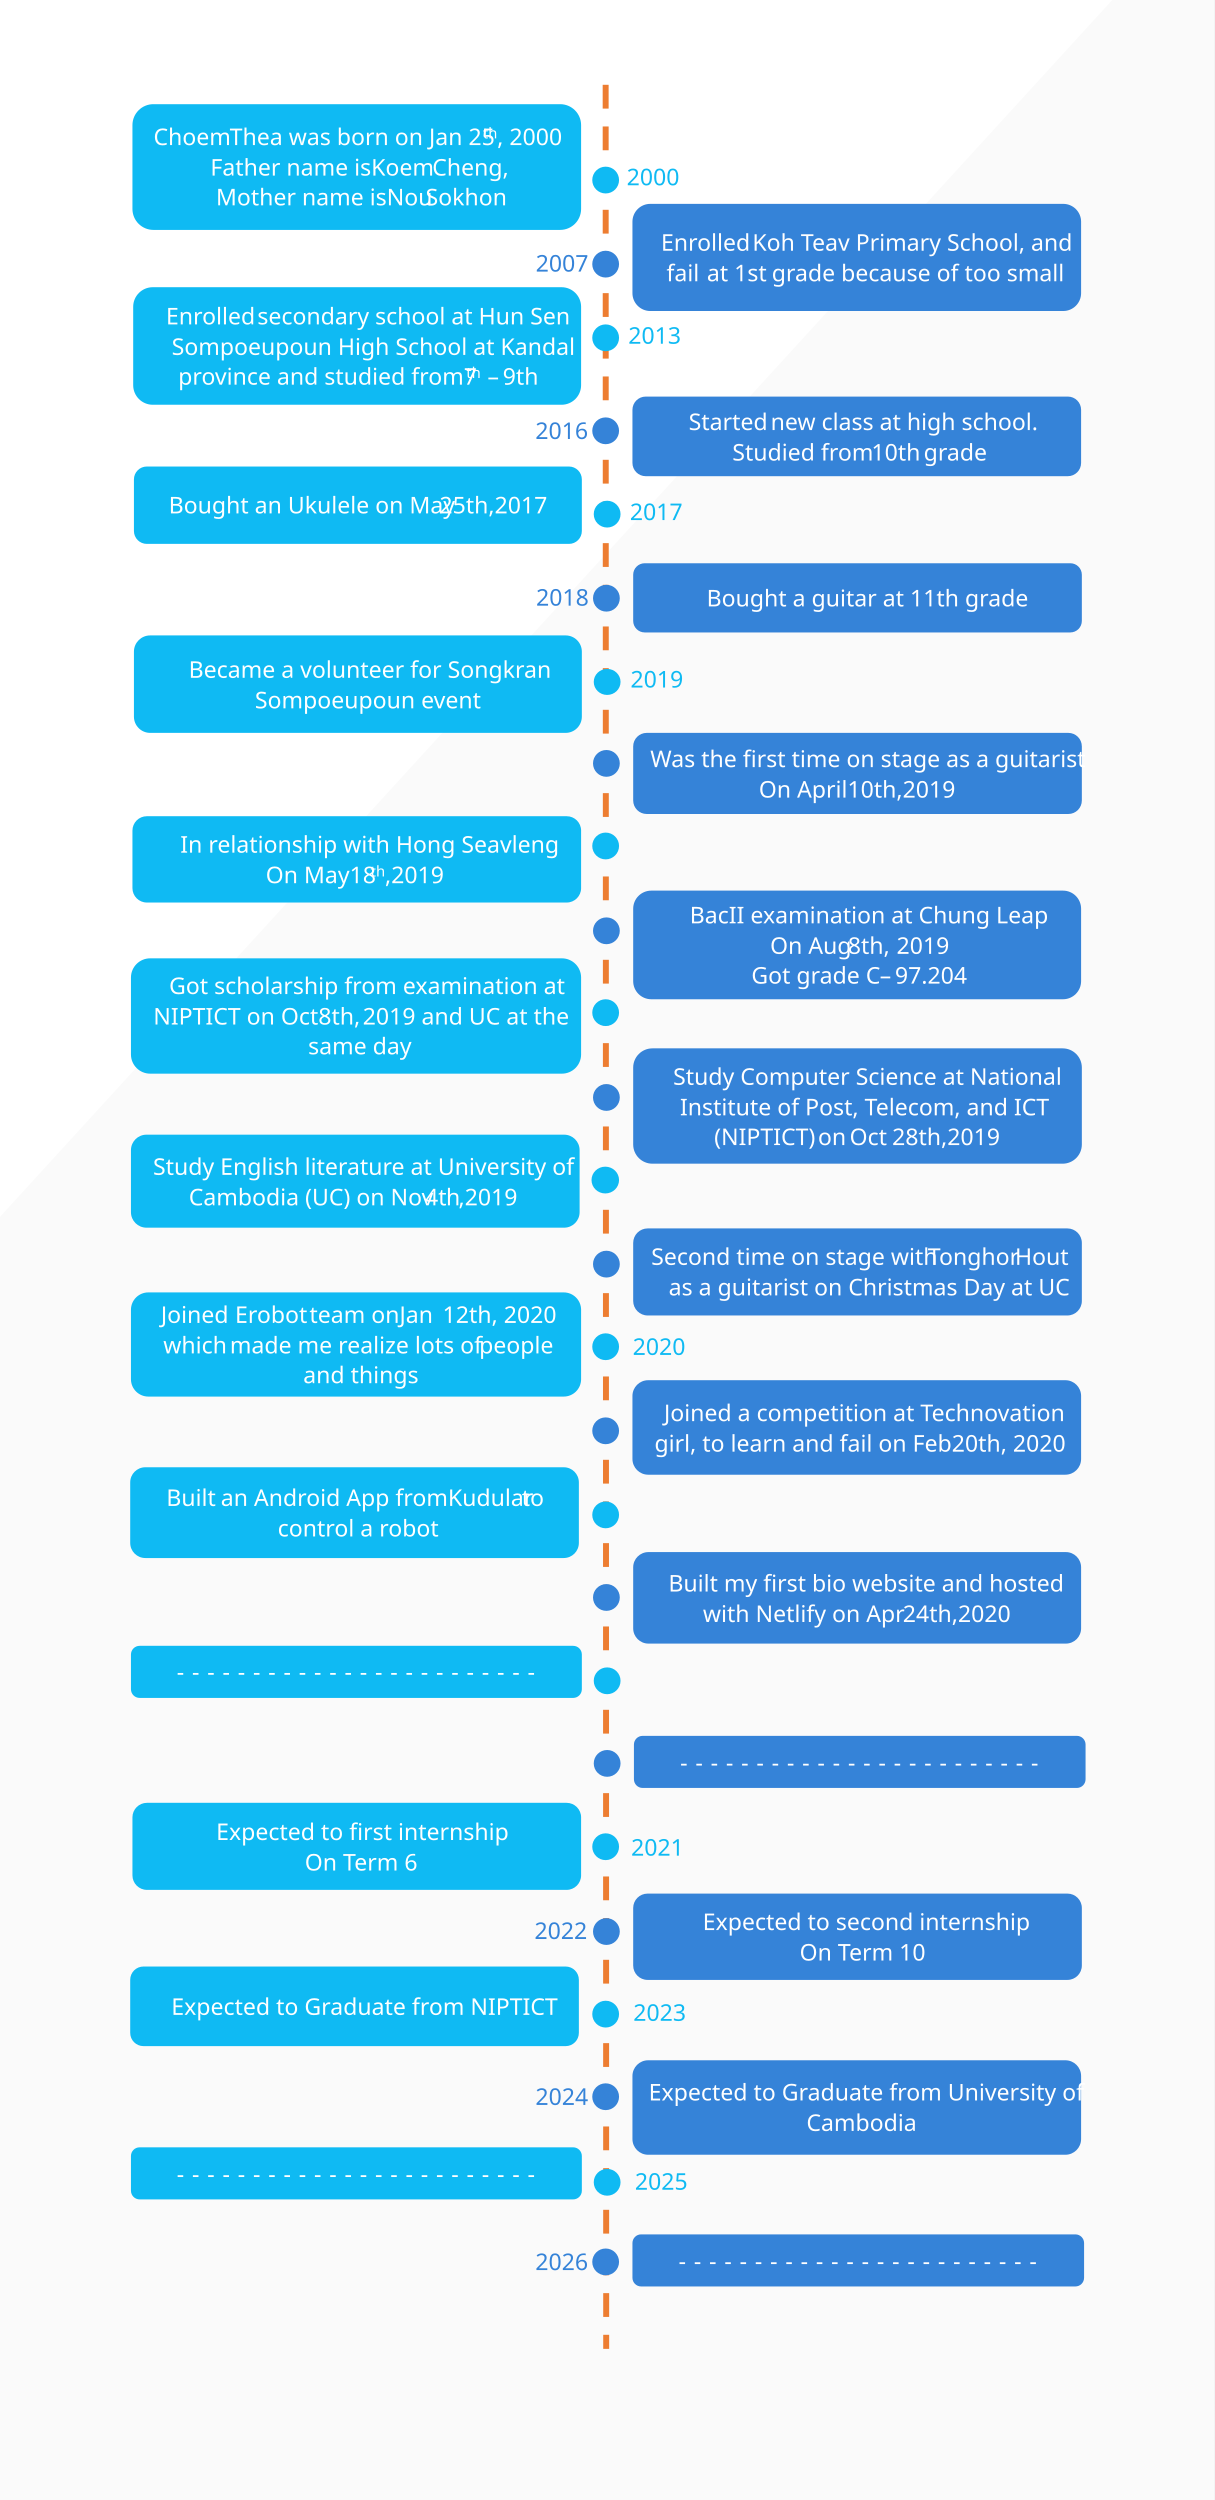
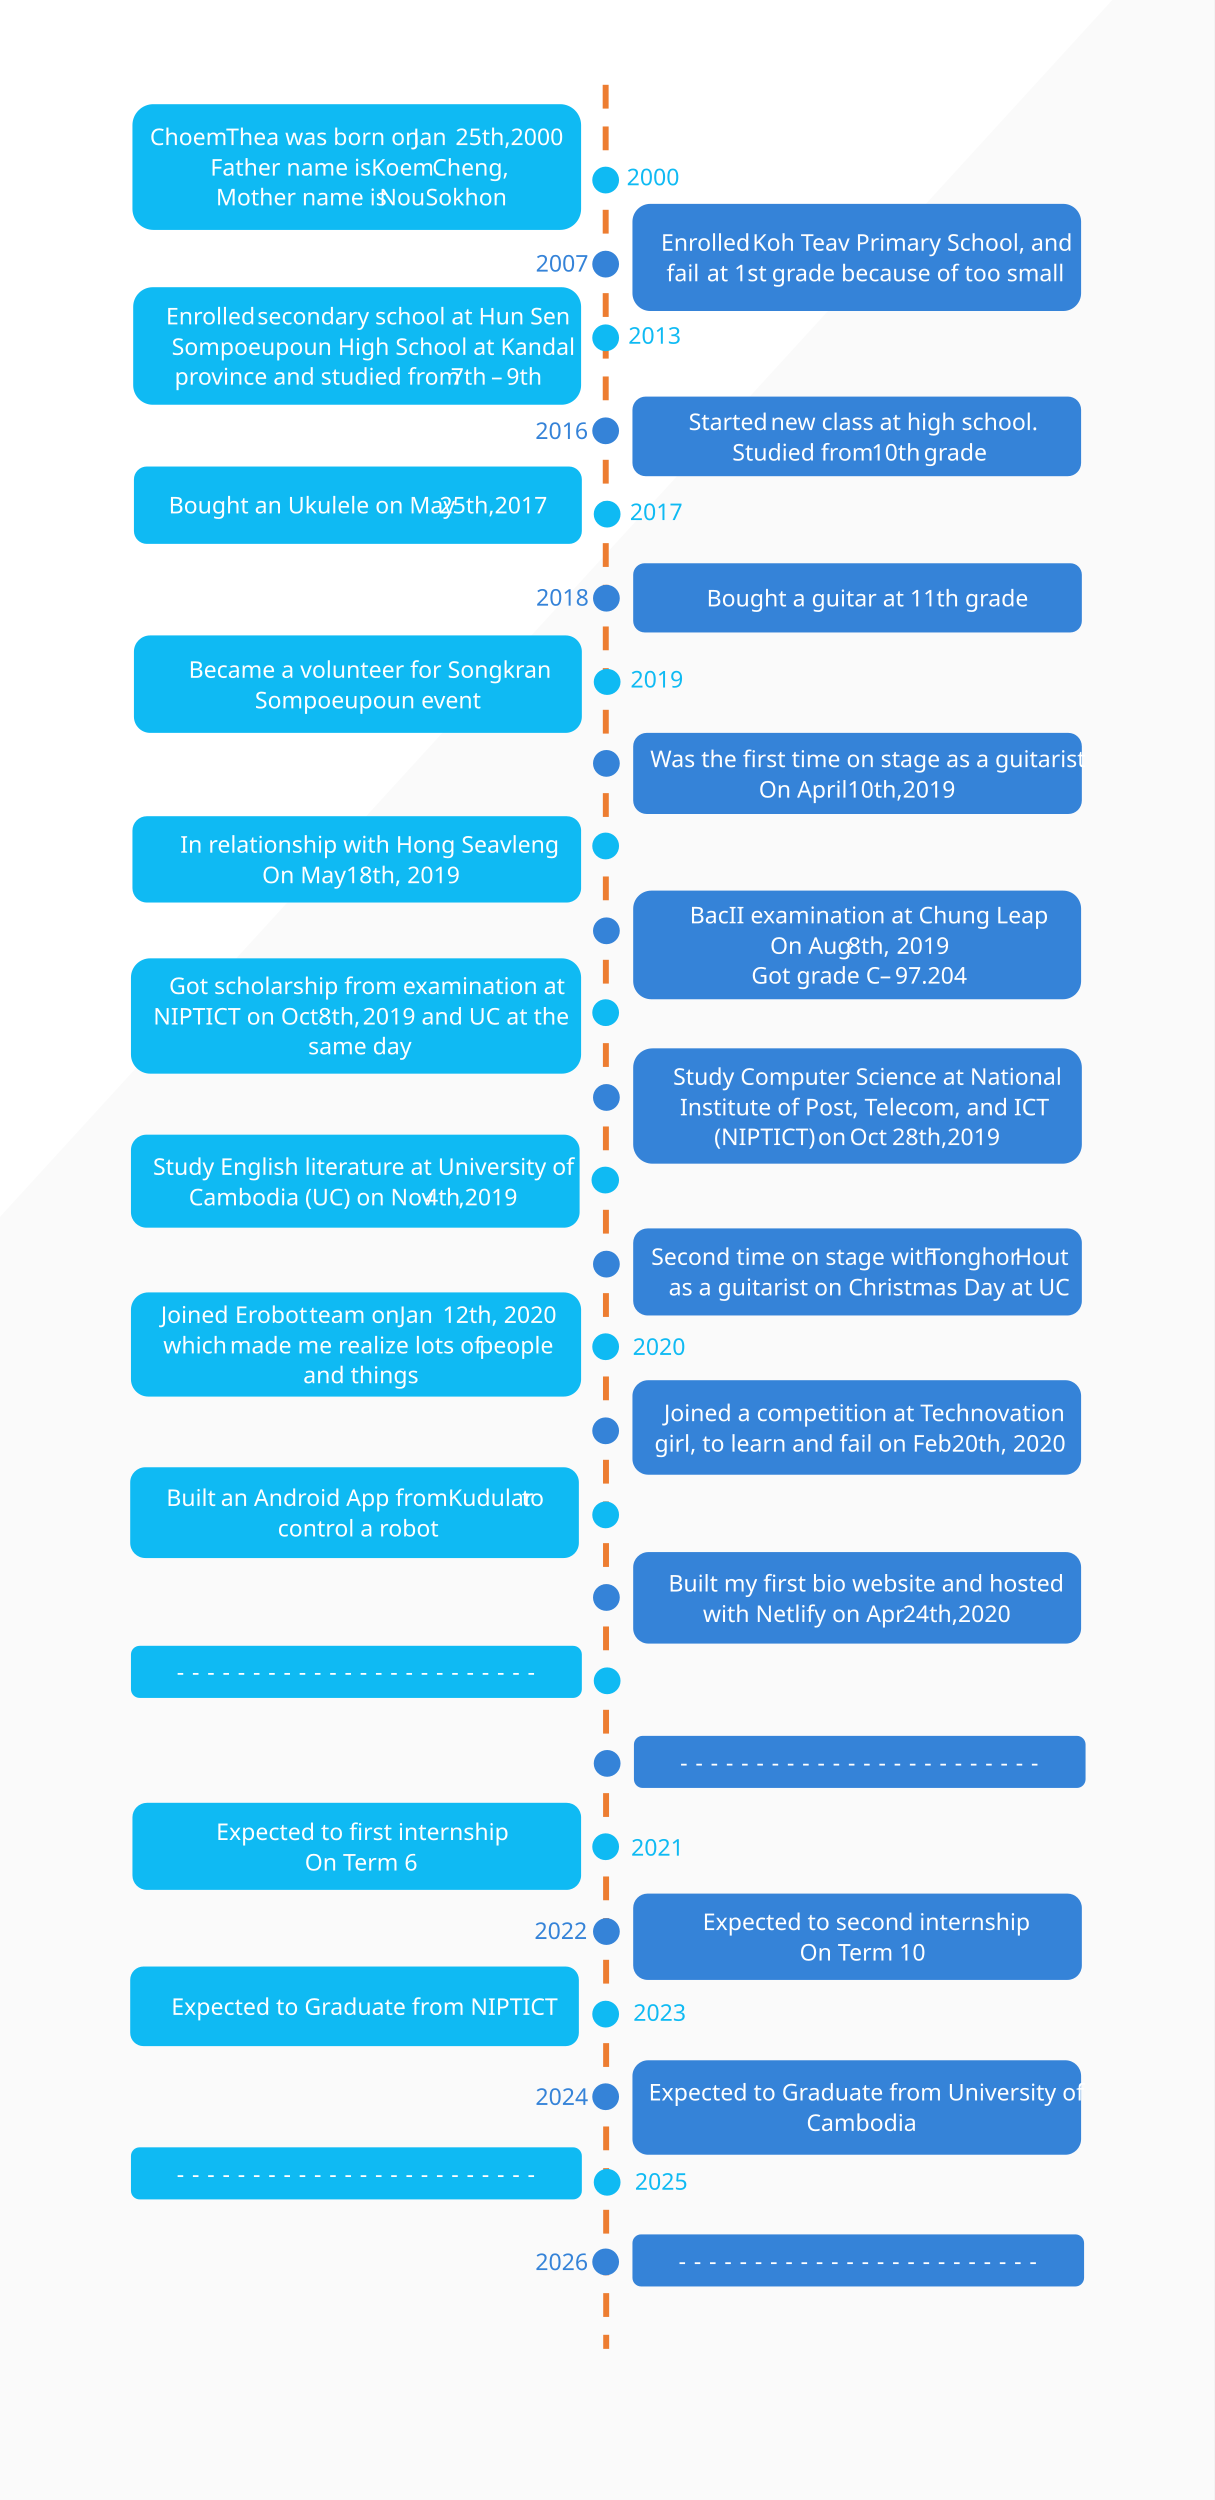
<svg xmlns="http://www.w3.org/2000/svg" width="1632" height="3360" overflow="hidden">
  <defs>
    <clipPath id="clip0">
      <path d="M0 0 1632 0 1632 3360 0 3360Z" fill-rule="evenodd" clip-rule="evenodd" />
    </clipPath>
  </defs>
  <g clip-path="url(#clip0)">
    <rect x="0" y="0" width="1632" height="3360" fill="#FFFFFF" />
    <path d="M3663.1 1309.34 932.311 4296.92-901.024 2621.16 1829.77-366.415Z" fill="#000000" fill-rule="evenodd" fill-opacity="0.02" />
    <path d="M814 114 814.715 3156.88" stroke="#ED7D31" stroke-width="8" stroke-miterlimit="8" stroke-dasharray="32 24" fill="none" fill-rule="evenodd" />
    <path d="M796 242C796 232.059 804.059 224 814 224 823.941 224 832 232.059 832 242 832 251.941 823.941 260 814 260 804.059 260 796 251.941 796 242Z" fill="#0FBAF3" fill-rule="evenodd" />
    <text fill="#0FBAF3" font-family="Trebuchet MS,Trebuchet MS_MSFontService,sans-serif" font-weight="400" font-size="31" transform="translate(842.242 249)">2000</text>
    <path d="M178 168.167C178 152.611 190.611 140 206.167 140L752.833 140C768.389 140 781 152.611 781 168.167L781 280.833C781 296.389 768.389 309 752.833 309L206.167 309C190.611 309 178 296.389 178 280.833Z" fill="#0FBAF3" fill-rule="evenodd" />
-     <text fill="#FFFFFF" font-family="Trebuchet MS,Trebuchet MS_MSFontService,sans-serif" font-weight="400" font-size="31" transform="translate(206.287 195)">Choem<tspan x="102.447" y="0">Thea was born on Jan 25</tspan>
-       <tspan font-size="20" x="442.613" y="-9">th</tspan>
-       <tspan x="461.947" y="0">, 2000</tspan>
-       <tspan x="76.453" y="41">Father name is </tspan>Koem<tspan x="374.66" y="41">Cheng,</tspan>
-       <tspan x="83.973" y="81">Mother name is </tspan>Nou<tspan x="365.64" y="81">Sokhon</tspan>
+     <text fill="#FFFFFF" font-family="Trebuchet MS,Trebuchet MS_MSFontService,sans-serif" font-weight="400" font-size="31" transform="translate(201.453 195)">Choem<tspan x="102.447" y="0">Thea was born on </tspan>
+       <tspan x="353.78" y="0">Jan </tspan>
+       <tspan x="410.613" y="0">25th, </tspan>2000<tspan x="81.287" y="41">Father name is </tspan>Koem<tspan x="379.493" y="41">Cheng,</tspan>
+       <tspan x="88.807" y="81">Mother name is </tspan>
+       <tspan x="308.473" y="81">Nou</tspan>
+       <tspan x="370.473" y="81">Sokhon</tspan>
    </text>
    <path d="M796 355C796 345.059 804.059 337 814 337 823.941 337 832 345.059 832 355 832 364.941 823.941 373 814 373 804.059 373 796 364.941 796 355Z" fill="#3583D8" fill-rule="evenodd" />
    <text fill="#3583D8" font-family="Trebuchet MS,Trebuchet MS_MSFontService,sans-serif" font-weight="400" font-size="31" transform="translate(719.96 365)">2007</text>
    <path d="M850 298.001C850 284.745 860.745 274 874.001 274L1429 274C1442.25 274 1453 284.745 1453 298.001L1453 393.999C1453 407.255 1442.25 418 1429 418L874.001 418C860.745 418 850 407.255 850 393.999Z" fill="#3583D8" fill-rule="evenodd" />
    <text fill="#FFFFFF" font-family="Trebuchet MS,Trebuchet MS_MSFontService,sans-serif" font-weight="400" font-size="31" transform="translate(888.355 337)">Enrolled <tspan x="122.833" y="0">Koh Teav Primary School, and </tspan>
      <tspan x="7.367" y="41">fail </tspan>
      <tspan x="61.7" y="41">at 1st </tspan>
      <tspan x="148.867" y="41">grade because of too small</tspan>
    </text>
    <path d="M796 454C796 444.059 804.059 436 814 436 823.941 436 832 444.059 832 454 832 463.941 823.941 472 814 472 804.059 472 796 463.941 796 454Z" fill="#0FBAF3" fill-rule="evenodd" />
    <text fill="#0FBAF3" font-family="Trebuchet MS,Trebuchet MS_MSFontService,sans-serif" font-weight="400" font-size="31" transform="translate(844.395 462)">2013</text>
    <path d="M179 412.334C179 397.79 190.79 386 205.334 386L754.666 386C769.21 386 781 397.79 781 412.334L781 517.666C781 532.21 769.21 544 754.666 544L205.334 544C190.79 544 179 532.21 179 517.666Z" fill="#0FBAF3" fill-rule="evenodd" />
    <text fill="#FFFFFF" font-family="Trebuchet MS,Trebuchet MS_MSFontService,sans-serif" font-weight="400" font-size="31" transform="translate(223.055 436)">Enrolled <tspan x="122.833" y="0">secondary school at Hun Sen </tspan>
      <tspan x="7.667" y="41">Sompoeupoun High School at Kandal </tspan>
-       <tspan x="16.42" y="81">province and studied from </tspan>7<tspan font-size="20" x="403.587" y="72">th</tspan>
-       <tspan x="432.087" y="81">–</tspan>
-       <tspan x="452.587" y="81">9th </tspan>
+       <tspan x="11.587" y="81">province and studied from </tspan>
+       <tspan x="382.753" y="81">7th </tspan>
+       <tspan x="436.92" y="81">–</tspan>
+       <tspan x="457.42" y="81">9th </tspan>
    </text>
    <path d="M796 579C796 569.059 804.059 561 814 561 823.941 561 832 569.059 832 579 832 588.941 823.941 597 814 597 804.059 597 796 588.941 796 579Z" fill="#3583D8" fill-rule="evenodd" />
    <text fill="#3583D8" font-family="Trebuchet MS,Trebuchet MS_MSFontService,sans-serif" font-weight="400" font-size="31" transform="translate(719.466 590)">2016</text>
    <path d="M850 550.834C850 540.984 857.984 533 867.833 533L1435.17 533C1445.02 533 1453 540.984 1453 550.834L1453 622.166C1453 632.016 1445.02 640 1435.17 640L867.833 640C857.984 640 850 632.016 850 622.166Z" fill="#3583D8" fill-rule="evenodd" />
    <text fill="#FFFFFF" font-family="Trebuchet MS,Trebuchet MS_MSFontService,sans-serif" font-weight="400" font-size="31" transform="translate(925.552 578)">Started <tspan x="110.167" y="0">new class at high school.</tspan>
      <tspan x="58.667" y="41">Studied from </tspan>
      <tspan x="245.667" y="41">10th </tspan>
      <tspan x="315.833" y="41">grade</tspan>
    </text>
    <path d="M797 1251C797 1241.06 805.059 1233 815 1233 824.941 1233 833 1241.06 833 1251 833 1260.94 824.941 1269 815 1269 805.059 1269 797 1260.94 797 1251Z" fill="#3583D8" fill-rule="evenodd" />
    <path d="M851 1221.33C851 1207.89 861.894 1197 875.333 1197L1428.67 1197C1442.11 1197 1453 1207.89 1453 1221.33L1453 1318.67C1453 1332.11 1442.11 1343 1428.67 1343L875.333 1343C861.894 1343 851 1332.11 851 1318.67Z" fill="#3583D8" fill-rule="evenodd" />
    <text fill="#FFFFFF" font-family="Trebuchet MS,Trebuchet MS_MSFontService,sans-serif" font-weight="400" font-size="31" transform="translate(927.028 1241)">BacII examination at Chung Leap <tspan x="107.933" y="41">On Aug </tspan>
      <tspan x="212.407" y="41">8th</tspan>,<tspan x="277.907" y="41">2019</tspan>
      <tspan x="82.753" y="81">Got grade C </tspan>
      <tspan x="255.253" y="81">–</tspan>
      <tspan x="275.753" y="81">97.204</tspan>
    </text>
    <path d="M797 1475C797 1465.06 805.059 1457 815 1457 824.941 1457 833 1465.06 833 1475 833 1484.94 824.941 1493 815 1493 805.059 1493 797 1484.94 797 1475Z" fill="#3583D8" fill-rule="evenodd" />
    <path d="M851 1434.83C851 1420.57 862.566 1409 876.834 1409L1428.17 1409C1442.43 1409 1454 1420.57 1454 1434.83L1454 1538.17C1454 1552.43 1442.43 1564 1428.17 1564L876.834 1564C862.566 1564 851 1552.43 851 1538.17Z" fill="#3583D8" fill-rule="evenodd" />
    <text fill="#FFFFFF" font-family="Trebuchet MS,Trebuchet MS_MSFontService,sans-serif" font-weight="400" font-size="31" transform="translate(904.645 1458)">Study Computer Science at National <tspan x="9.187" y="41">Institute of Post, Telecom, and ICT </tspan>
      <tspan x="55.167" y="81">(NIPTICT) </tspan>
      <tspan x="194.667" y="81">o</tspan>n<tspan x="237.167" y="81">Oct </tspan>
      <tspan x="294.333" y="81">28th, </tspan>2019</text>
    <path d="M797 1699C797 1689.06 805.059 1681 815 1681 824.941 1681 833 1689.06 833 1699 833 1708.94 824.941 1717 815 1717 805.059 1717 797 1708.94 797 1699Z" fill="#3583D8" fill-rule="evenodd" />
    <path d="M851 1670.5C851 1659.73 859.731 1651 870.501 1651L1434.5 1651C1445.27 1651 1454 1659.73 1454 1670.5L1454 1748.5C1454 1759.27 1445.27 1768 1434.5 1768L870.501 1768C859.731 1768 851 1759.27 851 1748.5Z" fill="#3583D8" fill-rule="evenodd" />
    <text fill="#FFFFFF" font-family="Trebuchet MS,Trebuchet MS_MSFontService,sans-serif" font-weight="400" font-size="31" transform="translate(875.191 1700)">Second time on stage with <tspan x="371.78" y="0">Tonghor</tspan>
      <tspan x="488.96" y="0">Hout</tspan>
      <tspan x="23.48" y="41">as a guitarist on Christmas Day at UC</tspan>
    </text>
    <path d="M796 1923C796 1913.06 804.059 1905 814 1905 823.941 1905 832 1913.06 832 1923 832 1932.94 823.941 1941 814 1941 804.059 1941 796 1932.94 796 1923Z" fill="#3583D8" fill-rule="evenodd" />
    <path d="M850 1876.17C850 1864.48 859.477 1855 871.167 1855L1431.83 1855C1443.52 1855 1453 1864.48 1453 1876.17L1453 1960.83C1453 1972.52 1443.52 1982 1431.83 1982L871.167 1982C859.477 1982 850 1972.52 850 1960.83Z" fill="#3583D8" fill-rule="evenodd" />
    <text fill="#FFFFFF" font-family="Trebuchet MS,Trebuchet MS_MSFontService,sans-serif" font-weight="400" font-size="31" transform="translate(892.385 1910)">Joined a competition at Technovation<tspan x="-12.773" y="41">girl, to learn and fail on Feb </tspan>20th, 2020</text>
    <path d="M797 2147C797 2137.06 805.059 2129 815 2129 824.941 2129 833 2137.06 833 2147 833 2156.94 824.941 2165 815 2165 805.059 2165 797 2156.94 797 2147Z" fill="#3583D8" fill-rule="evenodd" />
    <path d="M851 2106.5C851 2095.18 860.178 2086 871.501 2086L1432.5 2086C1443.82 2086 1453 2095.18 1453 2106.5L1453 2188.5C1453 2199.82 1443.82 2209 1432.5 2209L871.501 2209C860.178 2209 851 2199.82 851 2188.5Z" fill="#3583D8" fill-rule="evenodd" />
    <text fill="#FFFFFF" font-family="Trebuchet MS,Trebuchet MS_MSFontService,sans-serif" font-weight="400" font-size="31" transform="translate(898.366 2139)">Built my first bio website and hosted <tspan x="46.347" y="41">with Netlify on Apr </tspan>
      <tspan x="314.987" y="41">24th, </tspan>2020</text>
    <path d="M797 2596C797 2586.06 805.059 2578 815 2578 824.941 2578 833 2586.06 833 2596 833 2605.94 824.941 2614 815 2614 805.059 2614 797 2605.94 797 2596Z" fill="#3583D8" fill-rule="evenodd" />
    <path d="M851 2564.33C851 2553.66 859.656 2545 870.334 2545L1434.67 2545C1445.34 2545 1454 2553.66 1454 2564.33L1454 2641.67C1454 2652.34 1445.34 2661 1434.67 2661L870.334 2661C859.656 2661 851 2652.34 851 2641.67Z" fill="#3583D8" fill-rule="evenodd" />
    <text fill="#FFFFFF" font-family="Trebuchet MS,Trebuchet MS_MSFontService,sans-serif" font-weight="400" font-size="31" transform="translate(944.457 2594)">Expected to second internship<tspan x="130.187" y="41">On Term 10</tspan>
    </text>
    <path d="M796 1137C796 1127.06 804.059 1119 814 1119 823.941 1119 832 1127.06 832 1137 832 1146.94 823.941 1155 814 1155 804.059 1155 796 1146.94 796 1137Z" fill="#0FBAF3" fill-rule="evenodd" />
    <path d="M178 1116.33C178 1105.66 186.656 1097 197.334 1097L761.666 1097C772.344 1097 781 1105.66 781 1116.33L781 1193.67C781 1204.34 772.344 1213 761.666 1213L197.334 1213C186.656 1213 178 1204.34 178 1193.67Z" fill="#0FBAF3" fill-rule="evenodd" />
-     <text fill="#FFFFFF" font-family="Trebuchet MS,Trebuchet MS_MSFontService,sans-serif" font-weight="400" font-size="31" transform="translate(242.26 1146)">In relationship with Hong Seavleng <tspan x="114.833" y="41">On May </tspan>18<tspan font-size="20" x="255.833" y="32">th</tspan>
-       <tspan x="275.167" y="41">, </tspan>2019</text>
+     <text fill="#FFFFFF" font-family="Trebuchet MS,Trebuchet MS_MSFontService,sans-serif" font-weight="400" font-size="31" transform="translate(242.26 1146)">In relationship with Hong Seavleng <tspan x="110" y="41">On May </tspan>18th, 2019</text>
    <path d="M796 1361C796 1351.06 804.059 1343 814 1343 823.941 1343 832 1351.06 832 1361 832 1370.94 823.941 1379 814 1379 804.059 1379 796 1370.94 796 1361Z" fill="#0FBAF3" fill-rule="evenodd" />
    <path d="M176 1313.83C176 1299.57 187.566 1288 201.834 1288L755.166 1288C769.434 1288 781 1299.57 781 1313.83L781 1417.17C781 1431.43 769.434 1443 755.166 1443L201.834 1443C187.566 1443 176 1431.43 176 1417.17Z" fill="#0FBAF3" fill-rule="evenodd" />
    <text fill="#FFFFFF" font-family="Trebuchet MS,Trebuchet MS_MSFontService,sans-serif" font-weight="400" font-size="31" transform="translate(227.191 1336)">Got scholarship from examination at <tspan x="-21.14" y="41">NIPTICT on Oct </tspan>8th,<tspan x="260.307" y="41">2019 and UC at the </tspan>
      <tspan x="186.92" y="81">same day</tspan>
    </text>
    <path d="M795 1586C795 1576.06 803.283 1568 813.5 1568 823.717 1568 832 1576.06 832 1586 832 1595.94 823.717 1604 813.5 1604 803.283 1604 795 1595.94 795 1586Z" fill="#0FBAF3" fill-rule="evenodd" />
    <path d="M176 1545.83C176 1534.33 185.328 1525 196.834 1525L758.166 1525C769.672 1525 779 1534.33 779 1545.83L779 1629.17C779 1640.67 769.672 1650 758.166 1650L196.834 1650C185.328 1650 176 1640.67 176 1629.17Z" fill="#0FBAF3" fill-rule="evenodd" />
    <text fill="#FFFFFF" font-family="Trebuchet MS,Trebuchet MS_MSFontService,sans-serif" font-weight="400" font-size="31" transform="translate(205.642 1579)">Study English literature at University of <tspan x="48.087" y="41">Cambodia (UC) on Nov </tspan>
      <tspan x="365.587" y="41">4t</tspan>
      <tspan x="393.753" y="41">h</tspan>
      <tspan x="410.587" y="41">, </tspan>2019</text>
    <path d="M796 2482C796 2472.06 804.059 2464 814 2464 823.941 2464 832 2472.06 832 2482 832 2491.94 823.941 2500 814 2500 804.059 2500 796 2491.94 796 2482Z" fill="#0FBAF3" fill-rule="evenodd" />
    <path d="M178 2442.5C178 2431.73 186.731 2423 197.501 2423L761.499 2423C772.269 2423 781 2431.73 781 2442.5L781 2520.5C781 2531.27 772.269 2540 761.499 2540L197.501 2540C186.731 2540 178 2531.27 178 2520.5Z" fill="#0FBAF3" fill-rule="evenodd" />
    <text fill="#FFFFFF" font-family="Trebuchet MS,Trebuchet MS_MSFontService,sans-serif" font-weight="400" font-size="31" transform="translate(290.49 2473)">Expected to first internship<tspan x="119.1" y="41">On Term 6</tspan>
    </text>
    <path d="M796 1810C796 1800.06 804.059 1792 814 1792 823.941 1792 832 1800.06 832 1810 832 1819.94 823.941 1828 814 1828 804.059 1828 796 1819.94 796 1810Z" fill="#0FBAF3" fill-rule="evenodd" />
    <path d="M176 1760.33C176 1747.45 186.447 1737 199.334 1737L757.666 1737C770.553 1737 781 1747.45 781 1760.33L781 1853.67C781 1866.55 770.553 1877 757.666 1877L199.334 1877C186.447 1877 176 1866.55 176 1853.67Z" fill="#0FBAF3" fill-rule="evenodd" />
    <text fill="#FFFFFF" font-family="Trebuchet MS,Trebuchet MS_MSFontService,sans-serif" font-weight="400" font-size="31" transform="translate(216.191 1778)">Joined <tspan x="99.667" y="0">Erobot</tspan>
      <tspan x="199.667" y="0">team on </tspan>Jan <tspan x="378.667" y="0">12th, 2020 </tspan>
      <tspan x="3.247" y="41">which </tspan>
      <tspan x="92.747" y="41">made me realize lots of </tspan>
      <tspan x="427.747" y="41">people </tspan>
      <tspan x="191.333" y="81">and things</tspan>
    </text>
    <path d="M796 2036C796 2026.06 804.059 2018 814 2018 823.941 2018 832 2026.06 832 2036 832 2045.94 823.941 2054 814 2054 804.059 2054 796 2045.94 796 2036Z" fill="#0FBAF3" fill-rule="evenodd" />
    <path d="M175 1992.33C175 1981.1 184.104 1972 195.333 1972L757.667 1972C768.896 1972 778 1981.1 778 1992.33L778 2073.67C778 2084.9 768.896 2094 757.667 2094L195.333 2094C184.104 2094 175 2084.9 175 2073.67Z" fill="#0FBAF3" fill-rule="evenodd" />
    <text fill="#FFFFFF" font-family="Trebuchet MS,Trebuchet MS_MSFontService,sans-serif" font-weight="400" font-size="31" transform="translate(223.553 2024)">Built <tspan x="73.167" y="0">an Android App from </tspan>Kudular<tspan x="477.653" y="0">to </tspan>
      <tspan x="149.66" y="41">control a robot</tspan>
    </text>
    <path d="M796 2818C796 2808.06 804.059 2800 814 2800 823.941 2800 832 2808.06 832 2818 832 2827.94 823.941 2836 814 2836 804.059 2836 796 2827.94 796 2818Z" fill="#3583D8" fill-rule="evenodd" />
    <text fill="#3583D8" font-family="Trebuchet MS,Trebuchet MS_MSFontService,sans-serif" font-weight="400" font-size="31" transform="translate(719.601 2829)">2024</text>
    <path d="M850 2790.17C850 2778.48 859.477 2769 871.167 2769L1431.83 2769C1443.52 2769 1453 2778.48 1453 2790.17L1453 2874.83C1453 2886.52 1443.52 2896 1431.83 2896L871.167 2896C859.477 2896 850 2886.52 850 2874.83Z" fill="#3583D8" fill-rule="evenodd" />
    <text fill="#FFFFFF" font-family="Trebuchet MS,Trebuchet MS_MSFontService,sans-serif" font-weight="400" font-size="31" transform="translate(871.817 2823)">Expected to Graduate from University of <tspan x="212" y="41">Cambodia</tspan>
      <tspan fill="#0FBAF3" x="-23.656" y="-329">2021</tspan>
    </text>
    <path d="M796 2707C796 2697.06 804.059 2689 814 2689 823.941 2689 832 2697.06 832 2707 832 2716.94 823.941 2725 814 2725 804.059 2725 796 2716.94 796 2707Z" fill="#0FBAF3" fill-rule="evenodd" />
    <path d="M175 2660.83C175 2650.98 182.984 2643 192.833 2643L760.167 2643C770.016 2643 778 2650.98 778 2660.83L778 2732.17C778 2742.02 770.016 2750 760.167 2750L192.833 2750C182.984 2750 175 2742.02 175 2732.17Z" fill="#0FBAF3" fill-rule="evenodd" />
    <text fill="#FFFFFF" font-family="Trebuchet MS,Trebuchet MS_MSFontService,sans-serif" font-weight="400" font-size="31" transform="translate(230.213 2708)">Expected to Graduate from NIPTICT<tspan fill="#0FBAF3" x="620.907" y="8">2023</tspan>
    </text>
    <path d="M798 2933C798 2923.06 806.059 2915 816 2915 825.941 2915 834 2923.06 834 2933 834 2942.94 825.941 2951 816 2951 806.059 2951 798 2942.94 798 2933Z" fill="#0FBAF3" fill-rule="evenodd" />
    <path d="M176 2897.67C176 2891.22 181.223 2886 187.667 2886L770.333 2886C776.777 2886 782 2891.22 782 2897.67L782 2944.33C782 2950.78 776.777 2956 770.333 2956L187.667 2956C181.223 2956 176 2950.78 176 2944.33Z" fill="#0FBAF3" fill-rule="evenodd" />
    <text fill="#FFFFFF" font-family="Trebuchet MS,Trebuchet MS_MSFontService,sans-serif" font-weight="400" font-size="31" transform="translate(237.524 2933)">-<tspan x="20.5" y="0">-</tspan>
      <tspan x="41" y="0">-</tspan>
      <tspan x="61.5" y="0">-</tspan>
      <tspan x="82" y="0">-</tspan>
      <tspan x="102.5" y="0">-</tspan>
      <tspan x="123" y="0">-</tspan>
      <tspan x="143.5" y="0">-</tspan>
      <tspan x="164" y="0">-</tspan>
      <tspan x="184.5" y="0">-</tspan>
      <tspan x="205" y="0">-</tspan>
      <tspan x="225.5" y="0">-</tspan>
      <tspan x="246" y="0">-</tspan>
      <tspan x="266.5" y="0">-</tspan>
      <tspan x="287" y="0">-</tspan>
      <tspan x="307.5" y="0">-</tspan>
      <tspan x="328" y="0">-</tspan>
      <tspan x="348.5" y="0">-</tspan>
      <tspan x="369" y="0">-</tspan>
      <tspan x="389.5" y="0">-</tspan>
      <tspan x="410" y="0">-</tspan>
      <tspan x="430.5" y="0">-</tspan>
      <tspan x="451" y="0">-</tspan>
      <tspan x="471.5" y="0">-</tspan>
      <tspan fill="#0FBAF3" x="615.749" y="10">2025</tspan>
    </text>
    <path d="M798 916.5C798 906.835 806.059 899 816 899 825.941 899 834 906.835 834 916.5 834 926.165 825.941 934 816 934 806.059 934 798 926.165 798 916.5Z" fill="#0FBAF3" fill-rule="evenodd" />
    <text fill="#0FBAF3" font-family="Trebuchet MS,Trebuchet MS_MSFontService,sans-serif" font-weight="400" font-size="31" transform="translate(847.354 924)">2019</text>
    <path d="M180 875.834C180 863.775 189.775 854 201.834 854L760.166 854C772.225 854 782 863.775 782 875.834L782 963.166C782 975.225 772.225 985 760.166 985L201.834 985C189.775 985 180 975.225 180 963.166Z" fill="#0FBAF3" fill-rule="evenodd" />
    <text fill="#FFFFFF" font-family="Trebuchet MS,Trebuchet MS_MSFontService,sans-serif" font-weight="400" font-size="31" transform="translate(253.568 911)">Became a volunteer for Songkran <tspan x="89" y="41">Sompoeupoun event</tspan>
    </text>
    <path d="M797 804C797 794.059 805.059 786 815 786 824.941 786 833 794.059 833 804 833 813.941 824.941 822 815 822 805.059 822 797 813.941 797 804Z" fill="#3583D8" fill-rule="evenodd" />
    <text fill="#3583D8" font-family="Trebuchet MS,Trebuchet MS_MSFontService,sans-serif" font-weight="400" font-size="31" transform="translate(720.454 814)">2018</text>
    <path d="M851 772.5C851 763.94 857.94 757 866.5 757L1438.5 757C1447.06 757 1454 763.94 1454 772.5L1454 834.5C1454 843.06 1447.06 850 1438.5 850L866.5 850C857.94 850 851 843.06 851 834.5Z" fill="#3583D8" fill-rule="evenodd" />
    <text fill="#FFFFFF" font-family="Trebuchet MS,Trebuchet MS_MSFontService,sans-serif" font-weight="400" font-size="31" transform="translate(949.728 815)">Bought a guitar at 11th grade</text>
    <path d="M797 1026C797 1016.06 805.059 1008 815 1008 824.941 1008 833 1016.06 833 1026 833 1035.94 824.941 1044 815 1044 805.059 1044 797 1035.94 797 1026Z" fill="#3583D8" fill-rule="evenodd" />
    <path d="M851 1003.17C851 993.134 859.134 985 869.167 985L1435.83 985C1445.87 985 1454 993.134 1454 1003.17L1454 1075.83C1454 1085.87 1445.87 1094 1435.83 1094L869.167 1094C859.134 1094 851 1085.87 851 1075.83Z" fill="#3583D8" fill-rule="evenodd" />
    <text fill="#FFFFFF" font-family="Trebuchet MS,Trebuchet MS_MSFontService,sans-serif" font-weight="400" font-size="31" transform="translate(873.915 1031)">Was the first time on stage as a guitarist<tspan x="145.913" y="41">On April </tspan>
      <tspan x="265.053" y="41">10th, </tspan>2019</text>
    <path d="M798 691C798 681.059 806.059 673 816 673 825.941 673 834 681.059 834 691 834 700.941 825.941 709 816 709 806.059 709 798 700.941 798 691Z" fill="#0FBAF3" fill-rule="evenodd" />
    <text fill="#0FBAF3" font-family="Trebuchet MS,Trebuchet MS_MSFontService,sans-serif" font-weight="400" font-size="31" transform="translate(846.548 699)">2017</text>
    <path d="M180 644.334C180 634.761 187.761 627 197.334 627L764.666 627C774.239 627 782 634.761 782 644.334L782 713.666C782 723.239 774.239 731 764.666 731L197.334 731C187.761 731 180 723.239 180 713.666Z" fill="#0FBAF3" fill-rule="evenodd" />
    <text fill="#FFFFFF" font-family="Trebuchet MS,Trebuchet MS_MSFontService,sans-serif" font-weight="400" font-size="31" transform="translate(226.735 690)">Bought an Ukulele on May <tspan x="363.833" y="0">25th, </tspan>2017<tspan fill="#0FBAF3" x="623.579" y="1131">2020</tspan>
      <tspan fill="#3583D8" x="491.577" y="1916">2022</tspan>
    </text>
    <path d="M796 3040C796 3030.06 804.059 3022 814 3022 823.941 3022 832 3030.06 832 3040 832 3049.94 823.941 3058 814 3058 804.059 3058 796 3049.94 796 3040Z" fill="#3583D8" fill-rule="evenodd" />
    <text fill="#3583D8" font-family="Trebuchet MS,Trebuchet MS_MSFontService,sans-serif" font-weight="400" font-size="31" transform="translate(719.466 3051)">2026</text>
    <path d="M850 3014.67C850 3008.22 855.223 3003 861.667 3003L1445.33 3003C1451.78 3003 1457 3008.22 1457 3014.67L1457 3061.33C1457 3067.78 1451.78 3073 1445.33 3073L861.667 3073C855.223 3073 850 3067.78 850 3061.33Z" fill="#3583D8" fill-rule="evenodd" />
    <text fill="#FFFFFF" font-family="Trebuchet MS,Trebuchet MS_MSFontService,sans-serif" font-weight="400" font-size="31" transform="translate(912.018 3050)">-<tspan x="20.5" y="0">-</tspan>
      <tspan x="41" y="0">-</tspan>
      <tspan x="61.5" y="0">-</tspan>
      <tspan x="82" y="0">-</tspan>
      <tspan x="102.5" y="0">-</tspan>
      <tspan x="123" y="0">-</tspan>
      <tspan x="143.5" y="0">-</tspan>
      <tspan x="164" y="0">-</tspan>
      <tspan x="184.5" y="0">-</tspan>
      <tspan x="205" y="0">-</tspan>
      <tspan x="225.5" y="0">-</tspan>
      <tspan x="246" y="0">-</tspan>
      <tspan x="266.5" y="0">-</tspan>
      <tspan x="287" y="0">-</tspan>
      <tspan x="307.5" y="0">-</tspan>
      <tspan x="328" y="0">-</tspan>
      <tspan x="348.5" y="0">-</tspan>
      <tspan x="369" y="0">-</tspan>
      <tspan x="389.5" y="0">-</tspan>
      <tspan x="410" y="0">-</tspan>
      <tspan x="430.5" y="0">-</tspan>
      <tspan x="451" y="0">-</tspan>
      <tspan x="471.5" y="0">-</tspan>
    </text>
    <path d="M798 2370C798 2360.06 806.059 2352 816 2352 825.941 2352 834 2360.06 834 2370 834 2379.94 825.941 2388 816 2388 806.059 2388 798 2379.94 798 2370Z" fill="#3583D8" fill-rule="evenodd" />
    <path d="M852 2344.67C852 2338.22 857.223 2333 863.667 2333L1447.33 2333C1453.78 2333 1459 2338.22 1459 2344.67L1459 2391.33C1459 2397.78 1453.78 2403 1447.33 2403L863.667 2403C857.223 2403 852 2397.78 852 2391.33Z" fill="#3583D8" fill-rule="evenodd" />
    <text fill="#FFFFFF" font-family="Trebuchet MS,Trebuchet MS_MSFontService,sans-serif" font-weight="400" font-size="31" transform="translate(914.125 2380)">-<tspan x="20.5" y="0">-</tspan>
      <tspan x="41" y="0">-</tspan>
      <tspan x="61.5" y="0">-</tspan>
      <tspan x="82" y="0">-</tspan>
      <tspan x="102.5" y="0">-</tspan>
      <tspan x="123" y="0">-</tspan>
      <tspan x="143.5" y="0">-</tspan>
      <tspan x="164" y="0">-</tspan>
      <tspan x="184.5" y="0">-</tspan>
      <tspan x="205" y="0">-</tspan>
      <tspan x="225.5" y="0">-</tspan>
      <tspan x="246" y="0">-</tspan>
      <tspan x="266.5" y="0">-</tspan>
      <tspan x="287" y="0">-</tspan>
      <tspan x="307.5" y="0">-</tspan>
      <tspan x="328" y="0">-</tspan>
      <tspan x="348.5" y="0">-</tspan>
      <tspan x="369" y="0">-</tspan>
      <tspan x="389.5" y="0">-</tspan>
      <tspan x="410" y="0">-</tspan>
      <tspan x="430.5" y="0">-</tspan>
      <tspan x="451" y="0">-</tspan>
      <tspan x="471.5" y="0">-</tspan>
    </text>
    <path d="M798 2259C798 2249.06 806.059 2241 816 2241 825.941 2241 834 2249.06 834 2259 834 2268.94 825.941 2277 816 2277 806.059 2277 798 2268.94 798 2259Z" fill="#0FBAF3" fill-rule="evenodd" />
    <path d="M176 2223.67C176 2217.22 181.223 2212 187.667 2212L770.333 2212C776.777 2212 782 2217.22 782 2223.67L782 2270.33C782 2276.78 776.777 2282 770.333 2282L187.667 2282C181.223 2282 176 2276.78 176 2270.33Z" fill="#0FBAF3" fill-rule="evenodd" />
    <text fill="#FFFFFF" font-family="Trebuchet MS,Trebuchet MS_MSFontService,sans-serif" font-weight="400" font-size="31" transform="translate(237.524 2258)">-<tspan x="20.5" y="0">-</tspan>
      <tspan x="41" y="0">-</tspan>
      <tspan x="61.5" y="0">-</tspan>
      <tspan x="82" y="0">-</tspan>
      <tspan x="102.5" y="0">-</tspan>
      <tspan x="123" y="0">-</tspan>
      <tspan x="143.5" y="0">-</tspan>
      <tspan x="164" y="0">-</tspan>
      <tspan x="184.5" y="0">-</tspan>
      <tspan x="205" y="0">-</tspan>
      <tspan x="225.5" y="0">-</tspan>
      <tspan x="246" y="0">-</tspan>
      <tspan x="266.5" y="0">-</tspan>
      <tspan x="287" y="0">-</tspan>
      <tspan x="307.5" y="0">-</tspan>
      <tspan x="328" y="0">-</tspan>
      <tspan x="348.5" y="0">-</tspan>
      <tspan x="369" y="0">-</tspan>
      <tspan x="389.5" y="0">-</tspan>
      <tspan x="410" y="0">-</tspan>
      <tspan x="430.5" y="0">-</tspan>
      <tspan x="451" y="0">-</tspan>
      <tspan x="471.5" y="0">-</tspan>
    </text>
  </g>
</svg>
